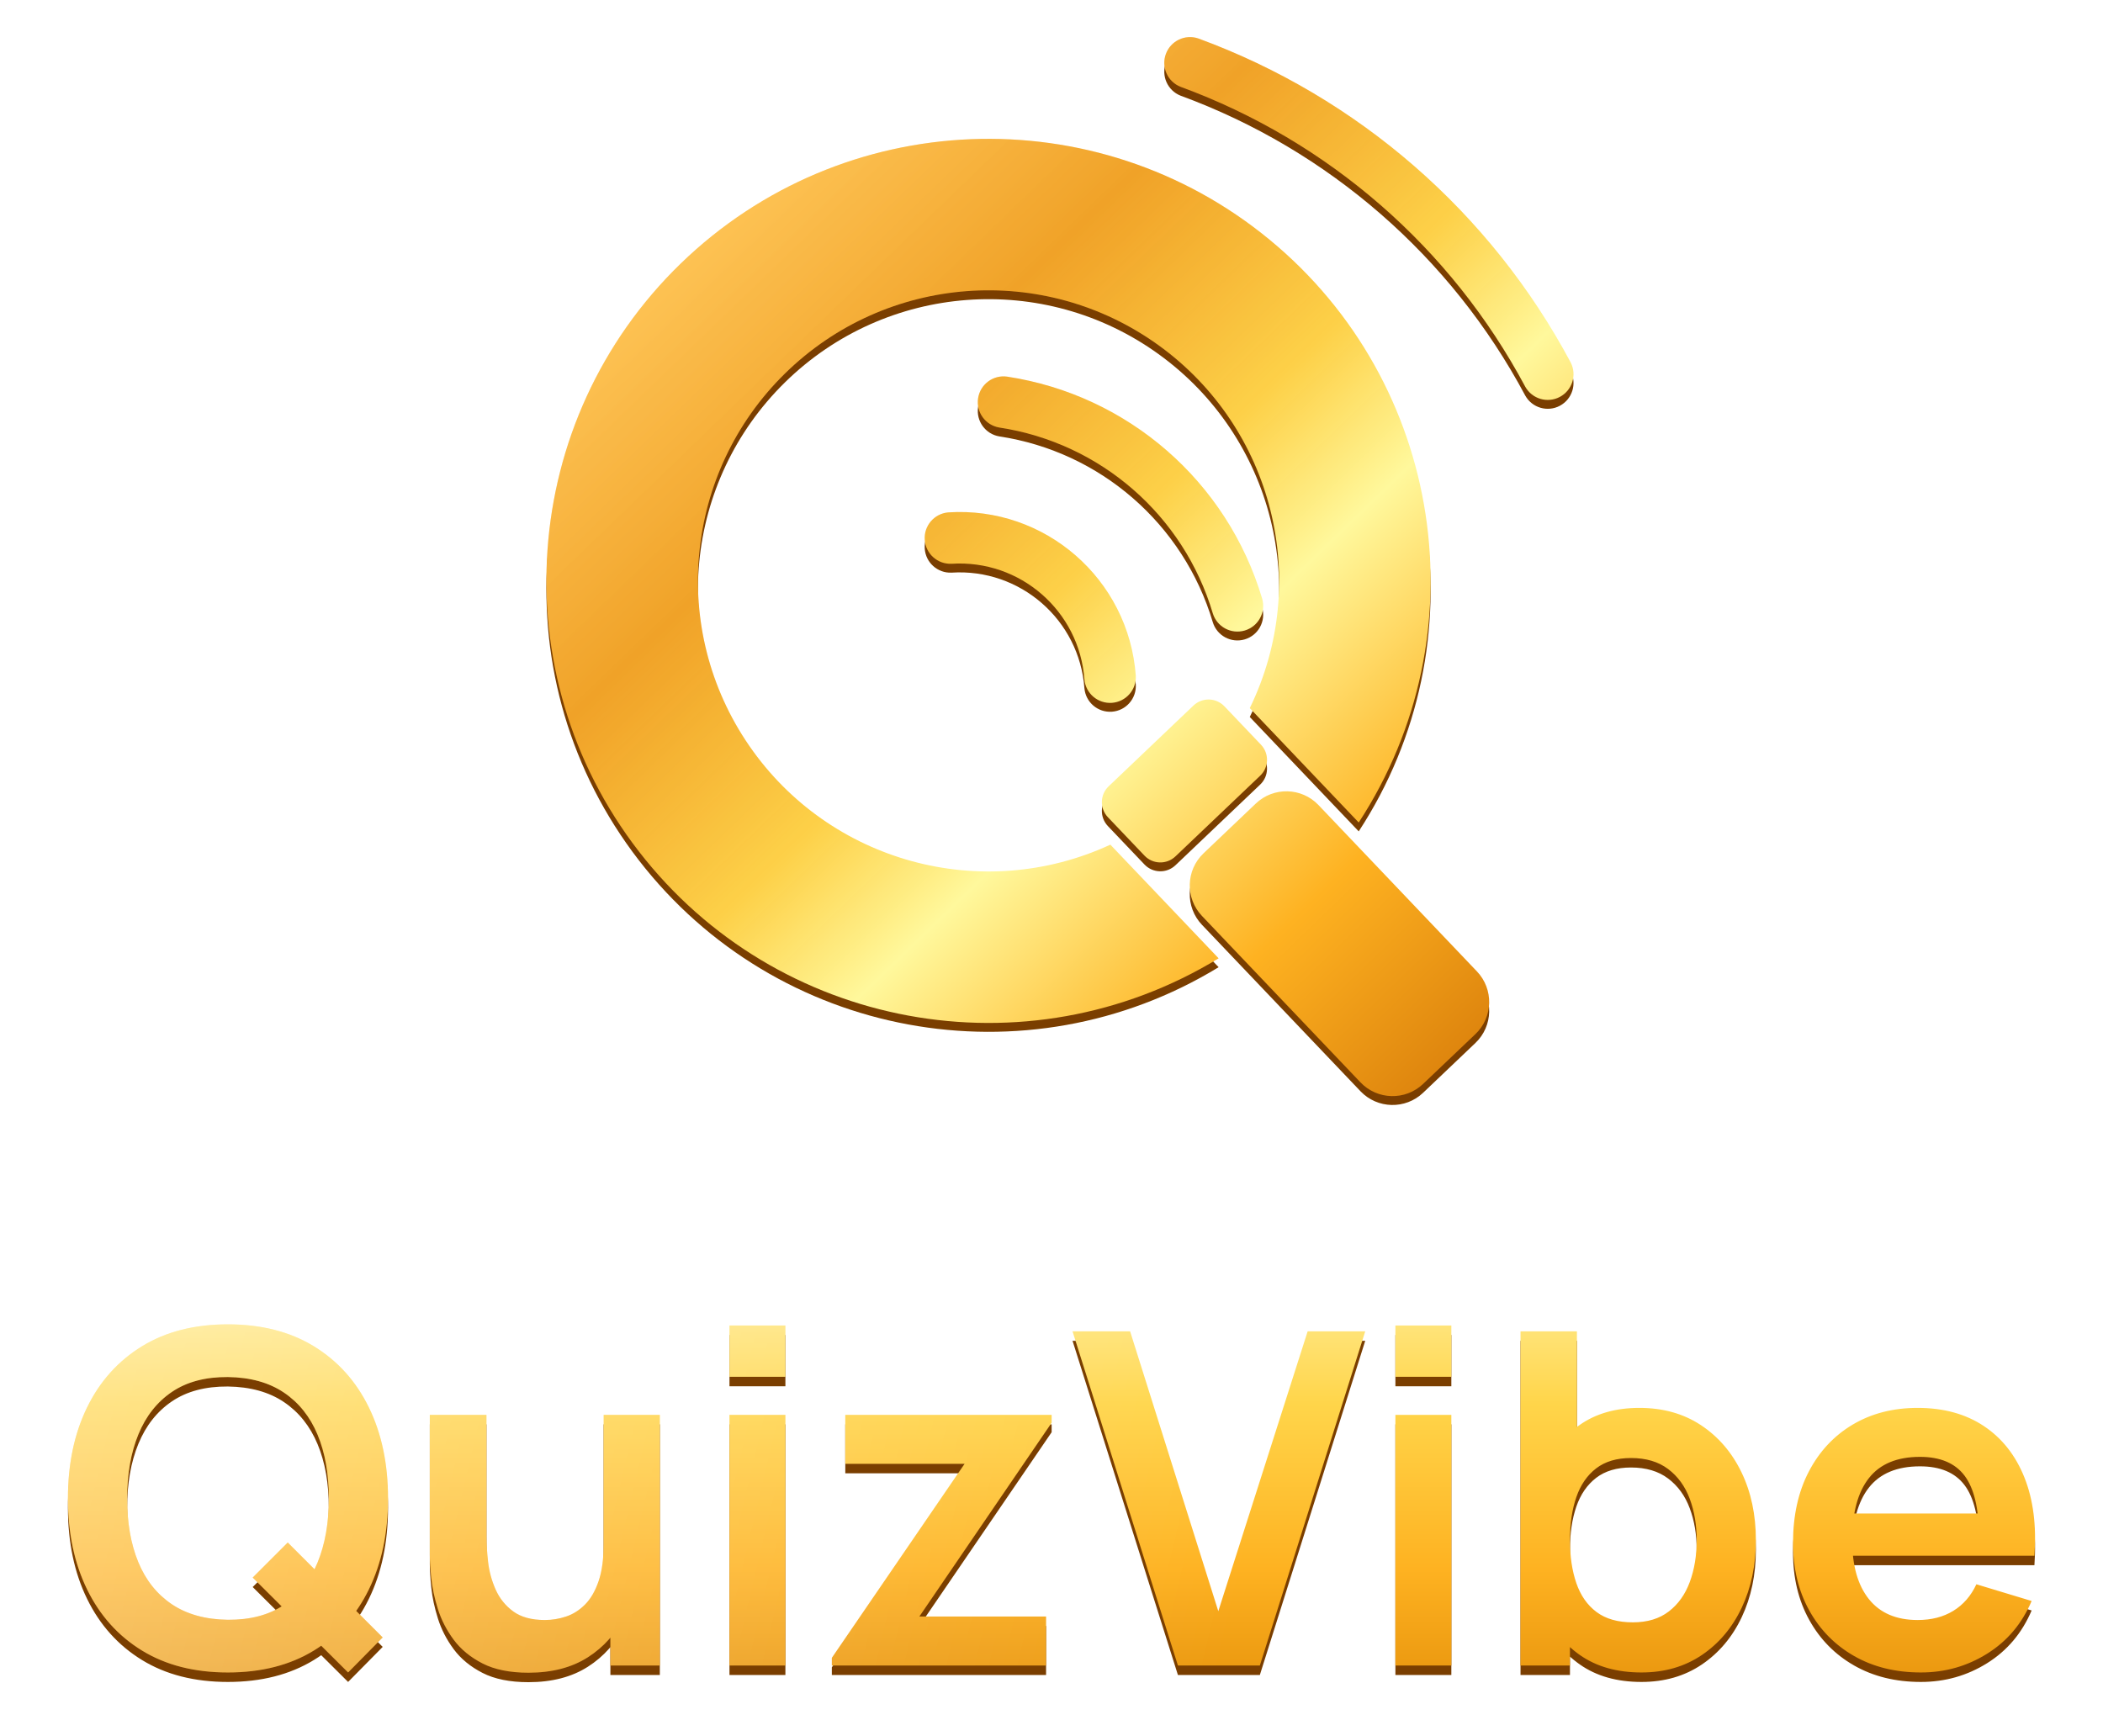
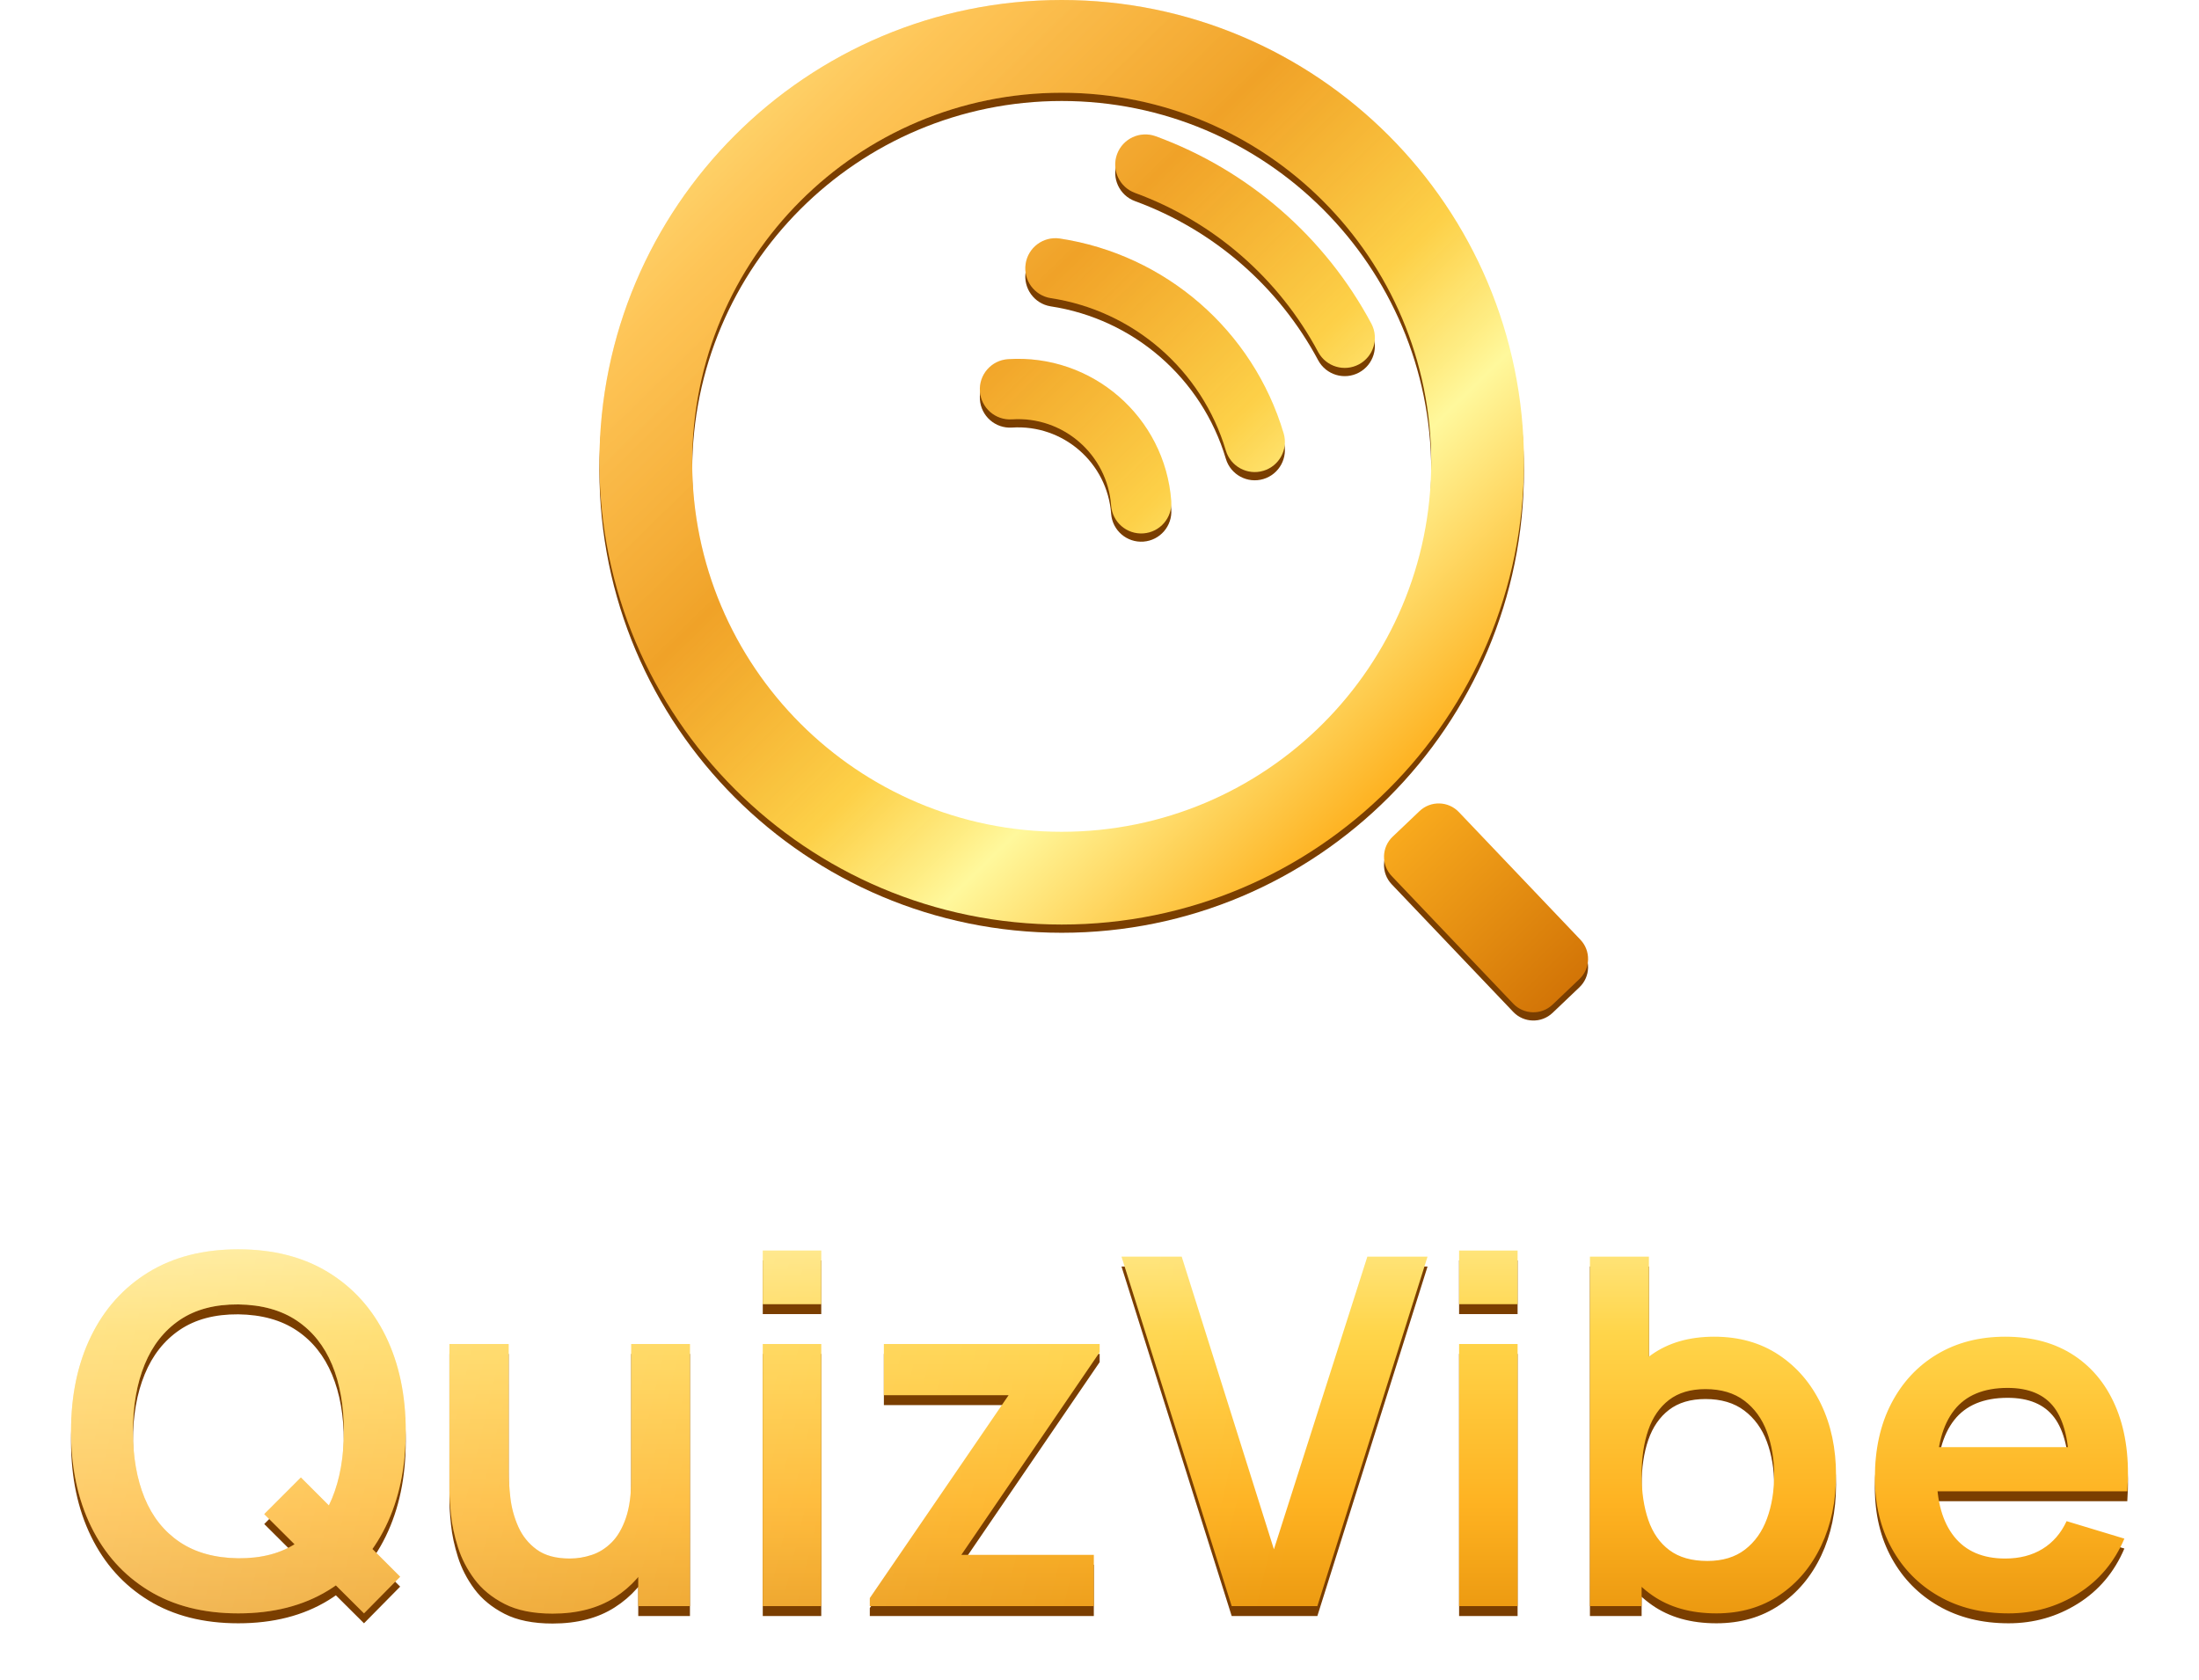
- <svg xmlns="http://www.w3.org/2000/svg" xmlns:xlink="http://www.w3.org/1999/xlink" viewBox="0 0 2200.00 1815.71" role="img" aria-label="QuizVibe">
-   <svg x="540.03" y="0.00" width="1119.93" height="1160.00" viewBox="0 0 965.46 1000.00">
+ <svg xmlns="http://www.w3.org/2000/svg" xmlns:xlink="http://www.w3.org/1999/xlink" viewBox="0 0 2200.00 1680.01" role="img" aria-label="QuizVibe">
+   <svg x="599.69" y="0.00" width="1000.63" height="1024.30" viewBox="0 0 862.61 883.02">
    <defs>
-       <linearGradient id="qvlm-gold" gradientUnits="userSpaceOnUse" x1="0" y1="0" x2="965.5" y2="1000.0">
+       <linearGradient id="qvlm-gold" gradientUnits="userSpaceOnUse" x1="0" y1="0" x2="862.6" y2="883.0">
        <stop offset="0" stop-color="#FFE457" />
        <stop offset="0.18" stop-color="#FEB221" />
        <stop offset="0.36" stop-color="#EE9305" />
        <stop offset="0.52" stop-color="#FDCE3F" />
        <stop offset="0.62" stop-color="#FFF89C" />
        <stop offset="0.78" stop-color="#FEB221" />
        <stop offset="1" stop-color="#CB6A02" />
      </linearGradient>
-       <linearGradient id="qvlm-shine" gradientUnits="userSpaceOnUse" x1="0" y1="0" x2="579.3" y2="600.0">
+       <linearGradient id="qvlm-shine" gradientUnits="userSpaceOnUse" x1="0" y1="0" x2="517.6" y2="529.8">
        <stop offset="0" stop-color="#FFFFFF" stop-opacity="0.35" />
        <stop offset="1" stop-color="#FFFFFF" stop-opacity="0" />
      </linearGradient>
      <g id="qvlm-geometry">
-         <path id="qvlm-ring" d="M 633.45 864.37 A 398.70 398.70 0 1 1 759.80 741.86 L 661.55 638.69 A 262.08 262.08 0 1 0 535.83 761.85 Z" />
-         <path id="qvlm-arc0" d="M 615.09 34.67 A 624.63 624.63 0 0 1 950.98 326.96 A 23.23 23.23 0 0 1 910.00 348.83 A 578.18 578.18 0 0 0 599.09 78.27 A 23.23 23.23 0 0 1 615.09 34.67 Z" />
-         <path id="qvlm-arc1" d="M 442.67 339.69 A 284.61 284.61 0 0 1 672.71 539.90 A 23.23 23.23 0 0 1 628.18 553.15 A 238.16 238.16 0 0 0 435.70 385.62 A 23.23 23.23 0 0 1 442.67 339.69 Z" />
-         <path id="qvlm-arc2" d="M 389.56 462.15 A 159.25 159.25 0 0 1 558.75 609.41 A 23.23 23.23 0 0 1 512.42 612.81 A 112.81 112.81 0 0 0 392.58 508.50 A 23.23 23.23 0 0 1 389.56 462.15 Z" />
-         <path id="qvlm-connector" d="M 638.66 637.05 L 671.66 671.70 A 19.74 19.74 0 0 1 670.97 699.61 L 594.51 772.43 A 19.74 19.74 0 0 1 566.60 771.75 L 533.60 737.10 A 19.74 19.74 0 0 1 534.29 709.19 L 610.75 636.37 A 19.74 19.74 0 0 1 638.66 637.05 Z" />
-         <path id="qvlm-handle" d="M 723.51 726.12 L 866.43 876.20 A 39.97 39.97 0 0 1 865.05 932.71 L 817.88 977.62 A 39.97 39.97 0 0 1 761.37 976.24 L 618.45 826.16 A 39.97 39.97 0 0 1 619.83 769.65 L 667.00 724.74 A 39.97 39.97 0 0 1 723.51 726.12 Z" />
+         <path id="qvlm-ring" d="M 797.40 398.70 A 398.70 398.70 0 1 1 0.00 398.70 A 398.70 398.70 0 1 1 797.40 398.70 Z M 717.40 398.70 A 318.70 318.70 0 1 0 80.00 398.70 A 318.70 318.70 0 1 0 717.40 398.70 Z" />
+         <path id="qvlm-arc0" d="M 479.80 117.53 A 345.51 345.51 0 0 1 665.84 279.26 A 26.00 26.00 0 0 1 619.97 303.75 A 293.51 293.51 0 0 0 461.93 166.37 A 26.00 26.00 0 0 1 479.80 117.53 Z" />
+         <path id="qvlm-arc1" d="M 396.80 205.68 A 239.00 239.00 0 0 1 590.11 373.71 A 26.00 26.00 0 0 1 540.27 388.57 A 187.00 187.00 0 0 0 389.03 257.09 A 26.00 26.00 0 0 1 396.80 205.68 Z" />
+         <path id="qvlm-arc2" d="M 352.40 309.78 A 132.50 132.50 0 0 1 493.20 432.18 A 26.00 26.00 0 0 1 441.34 436.03 A 80.50 80.50 0 0 0 355.80 361.67 A 26.00 26.00 0 0 1 352.40 309.78 Z" />
+         <path id="qvlm-handle" d="M 741.24 700.40 L 846.06 810.47 A 24.00 24.00 0 0 1 845.23 844.40 L 822.06 866.47 A 24.00 24.00 0 0 1 788.13 865.64 L 683.30 755.57 A 24.00 24.00 0 0 1 684.13 721.63 L 707.31 699.57 A 24.00 24.00 0 0 1 741.24 700.40 Z" />
      </g>
    </defs>
-     <use href="#qvlm-geometry" xlink:href="#qvlm-geometry" fill="#7A3E00" stroke="none" transform="translate(0 8.0)" />
+     <use href="#qvlm-geometry" xlink:href="#qvlm-geometry" fill="#7A3E00" stroke="none" transform="translate(0 7.1)" />
    <use href="#qvlm-geometry" xlink:href="#qvlm-geometry" fill="url(#qvlm-gold)" stroke="none" />
    <use href="#qvlm-geometry" xlink:href="#qvlm-geometry" fill="url(#qvlm-shine)" stroke="none" />
  </svg>
-   <svg x="55.00" y="1320.00" width="2090.00" height="495.71" viewBox="0 0 780.00 185.00">
+   <svg x="55.00" y="1184.30" width="2090.00" height="495.71" viewBox="0 0 780.00 185.00">
    <defs>
      <linearGradient id="qvlw-gold" gradientUnits="userSpaceOnUse" x1="0" y1="0" x2="0.0" y2="185.0">
        <stop offset="0" stop-color="#FFF0A0" />
        <stop offset="0.3" stop-color="#FFD54A" />
        <stop offset="0.65" stop-color="#FEB221" />
        <stop offset="1" stop-color="#E08A06" />
      </linearGradient>
      <linearGradient id="qvlw-shine" gradientUnits="userSpaceOnUse" x1="0" y1="0" x2="468.0" y2="111.0">
        <stop offset="0" stop-color="#FFFFFF" stop-opacity="0.35" />
        <stop offset="1" stop-color="#FFFFFF" stop-opacity="0" />
      </linearGradient>
      <g id="qvlw-geometry" stroke-width="0" stroke-linejoin="round">
        <path d="M115.381 160.421 78.135 123.357 91.819 109.673 128.883 146.737ZM68.439 160.421Q48.864 160.421 34.908 151.857Q20.953 143.294 13.476 127.979Q6.0 112.663 6.0 92.455Q6.0 72.246 13.476 56.931Q20.953 41.616 34.908 33.052Q48.864 24.488 68.439 24.488Q88.013 24.488 102.014 33.052Q116.015 41.616 123.491 56.931Q130.968 72.246 130.968 92.455Q130.968 112.663 123.491 127.979Q116.015 143.294 102.014 151.857Q88.013 160.421 68.439 160.421ZM68.439 139.85Q81.579 139.941 90.324 134.05Q99.069 128.16 103.464 117.466Q107.859 106.773 107.859 92.455Q107.859 78.136 103.464 67.579Q99.069 57.021 90.324 51.131Q81.579 45.241 68.439 45.059Q55.298 44.969 46.599 50.859Q37.899 56.75 33.504 67.443Q29.109 78.136 29.109 92.455Q29.109 106.773 33.458 117.33Q37.808 127.888 46.553 133.778Q55.298 139.669 68.439 139.85ZM185.794 160.512Q174.919 160.512 167.851 156.887Q160.782 153.262 156.614 147.644Q152.445 142.025 150.452 135.681Q148.458 129.338 147.869 123.674Q147.28 118.01 147.28 114.476V59.831H169.392V106.954Q169.392 111.485 170.026 117.149Q170.66 122.813 172.971 128.024Q175.282 133.235 179.858 136.588Q184.435 139.941 192.228 139.941Q196.397 139.941 200.475 138.581Q204.553 137.222 207.861 133.914Q211.168 130.607 213.162 124.807Q215.156 119.007 215.156 110.126L228.115 115.654Q228.115 128.16 223.266 138.309Q218.418 148.459 208.993 154.485Q199.569 160.512 185.794 160.512ZM217.784 157.703V127.344H215.156V59.831H237.086V157.703ZM264.273 44.969V24.941H286.113V44.969ZM264.273 157.703V59.831H286.113V157.703ZM304.237 157.703V154.712L356.073 78.952H309.493V59.831H390.056V62.912L338.402 138.581H387.881V157.703ZM439.355 157.703 398.212 27.207H420.686L455.123 136.497L490.012 27.207H512.487L471.344 157.703ZM524.267 44.969V24.941H546.107V44.969ZM524.267 157.703V59.831H546.107V157.703ZM620.327 160.421Q606.008 160.421 596.312 153.625Q586.615 146.828 581.722 135.092Q576.828 123.357 576.828 108.767Q576.828 93.995 581.722 82.305Q586.615 70.615 596.085 63.863Q605.555 57.112 619.511 57.112Q633.376 57.112 643.571 63.863Q653.766 70.615 659.385 82.26Q665.003 93.905 665.003 108.767Q665.003 123.447 659.475 135.138Q653.948 146.828 643.888 153.625Q633.829 160.421 620.327 160.421ZM573.113 157.703V27.207H595.134V89.011H592.415V157.703ZM616.974 140.847Q625.492 140.847 631.02 136.588Q636.548 132.328 639.221 125.033Q641.895 117.738 641.895 108.767Q641.895 99.886 639.176 92.591Q636.457 85.296 630.748 80.991Q625.039 76.686 616.249 76.686Q607.912 76.686 602.655 80.719Q597.399 84.752 594.907 91.956Q592.415 99.161 592.415 108.767Q592.415 118.282 594.907 125.532Q597.399 132.781 602.791 136.814Q608.183 140.847 616.974 140.847ZM729.436 160.421Q714.574 160.421 703.337 153.987Q692.099 147.553 685.801 136.135Q679.503 124.716 679.503 109.854Q679.503 93.814 685.665 81.988Q691.828 70.162 702.793 63.637Q713.758 57.112 728.167 57.112Q743.391 57.112 754.04 64.226Q764.688 71.34 769.853 84.299Q775.019 97.258 773.75 114.838H752.091V106.864Q752.001 90.914 746.473 83.574Q740.945 76.233 729.073 76.233Q715.661 76.233 709.136 84.525Q702.612 92.817 702.612 108.767Q702.612 123.629 709.136 131.785Q715.661 139.941 728.167 139.941Q736.232 139.941 742.077 136.361Q747.923 132.781 751.094 125.985L772.662 132.51Q767.044 145.74 755.308 153.081Q743.573 160.421 729.436 160.421ZM695.724 114.838V98.345H763.056V114.838Z" />
      </g>
    </defs>
    <use href="#qvlw-geometry" xlink:href="#qvlw-geometry" fill="#7A3E00" stroke="#7A3E00" transform="translate(0 3.7)" />
    <use href="#qvlw-geometry" xlink:href="#qvlw-geometry" fill="url(#qvlw-gold)" stroke="url(#qvlw-gold)" />
    <use href="#qvlw-geometry" xlink:href="#qvlw-geometry" fill="url(#qvlw-shine)" stroke="url(#qvlw-shine)" />
  </svg>
</svg>
